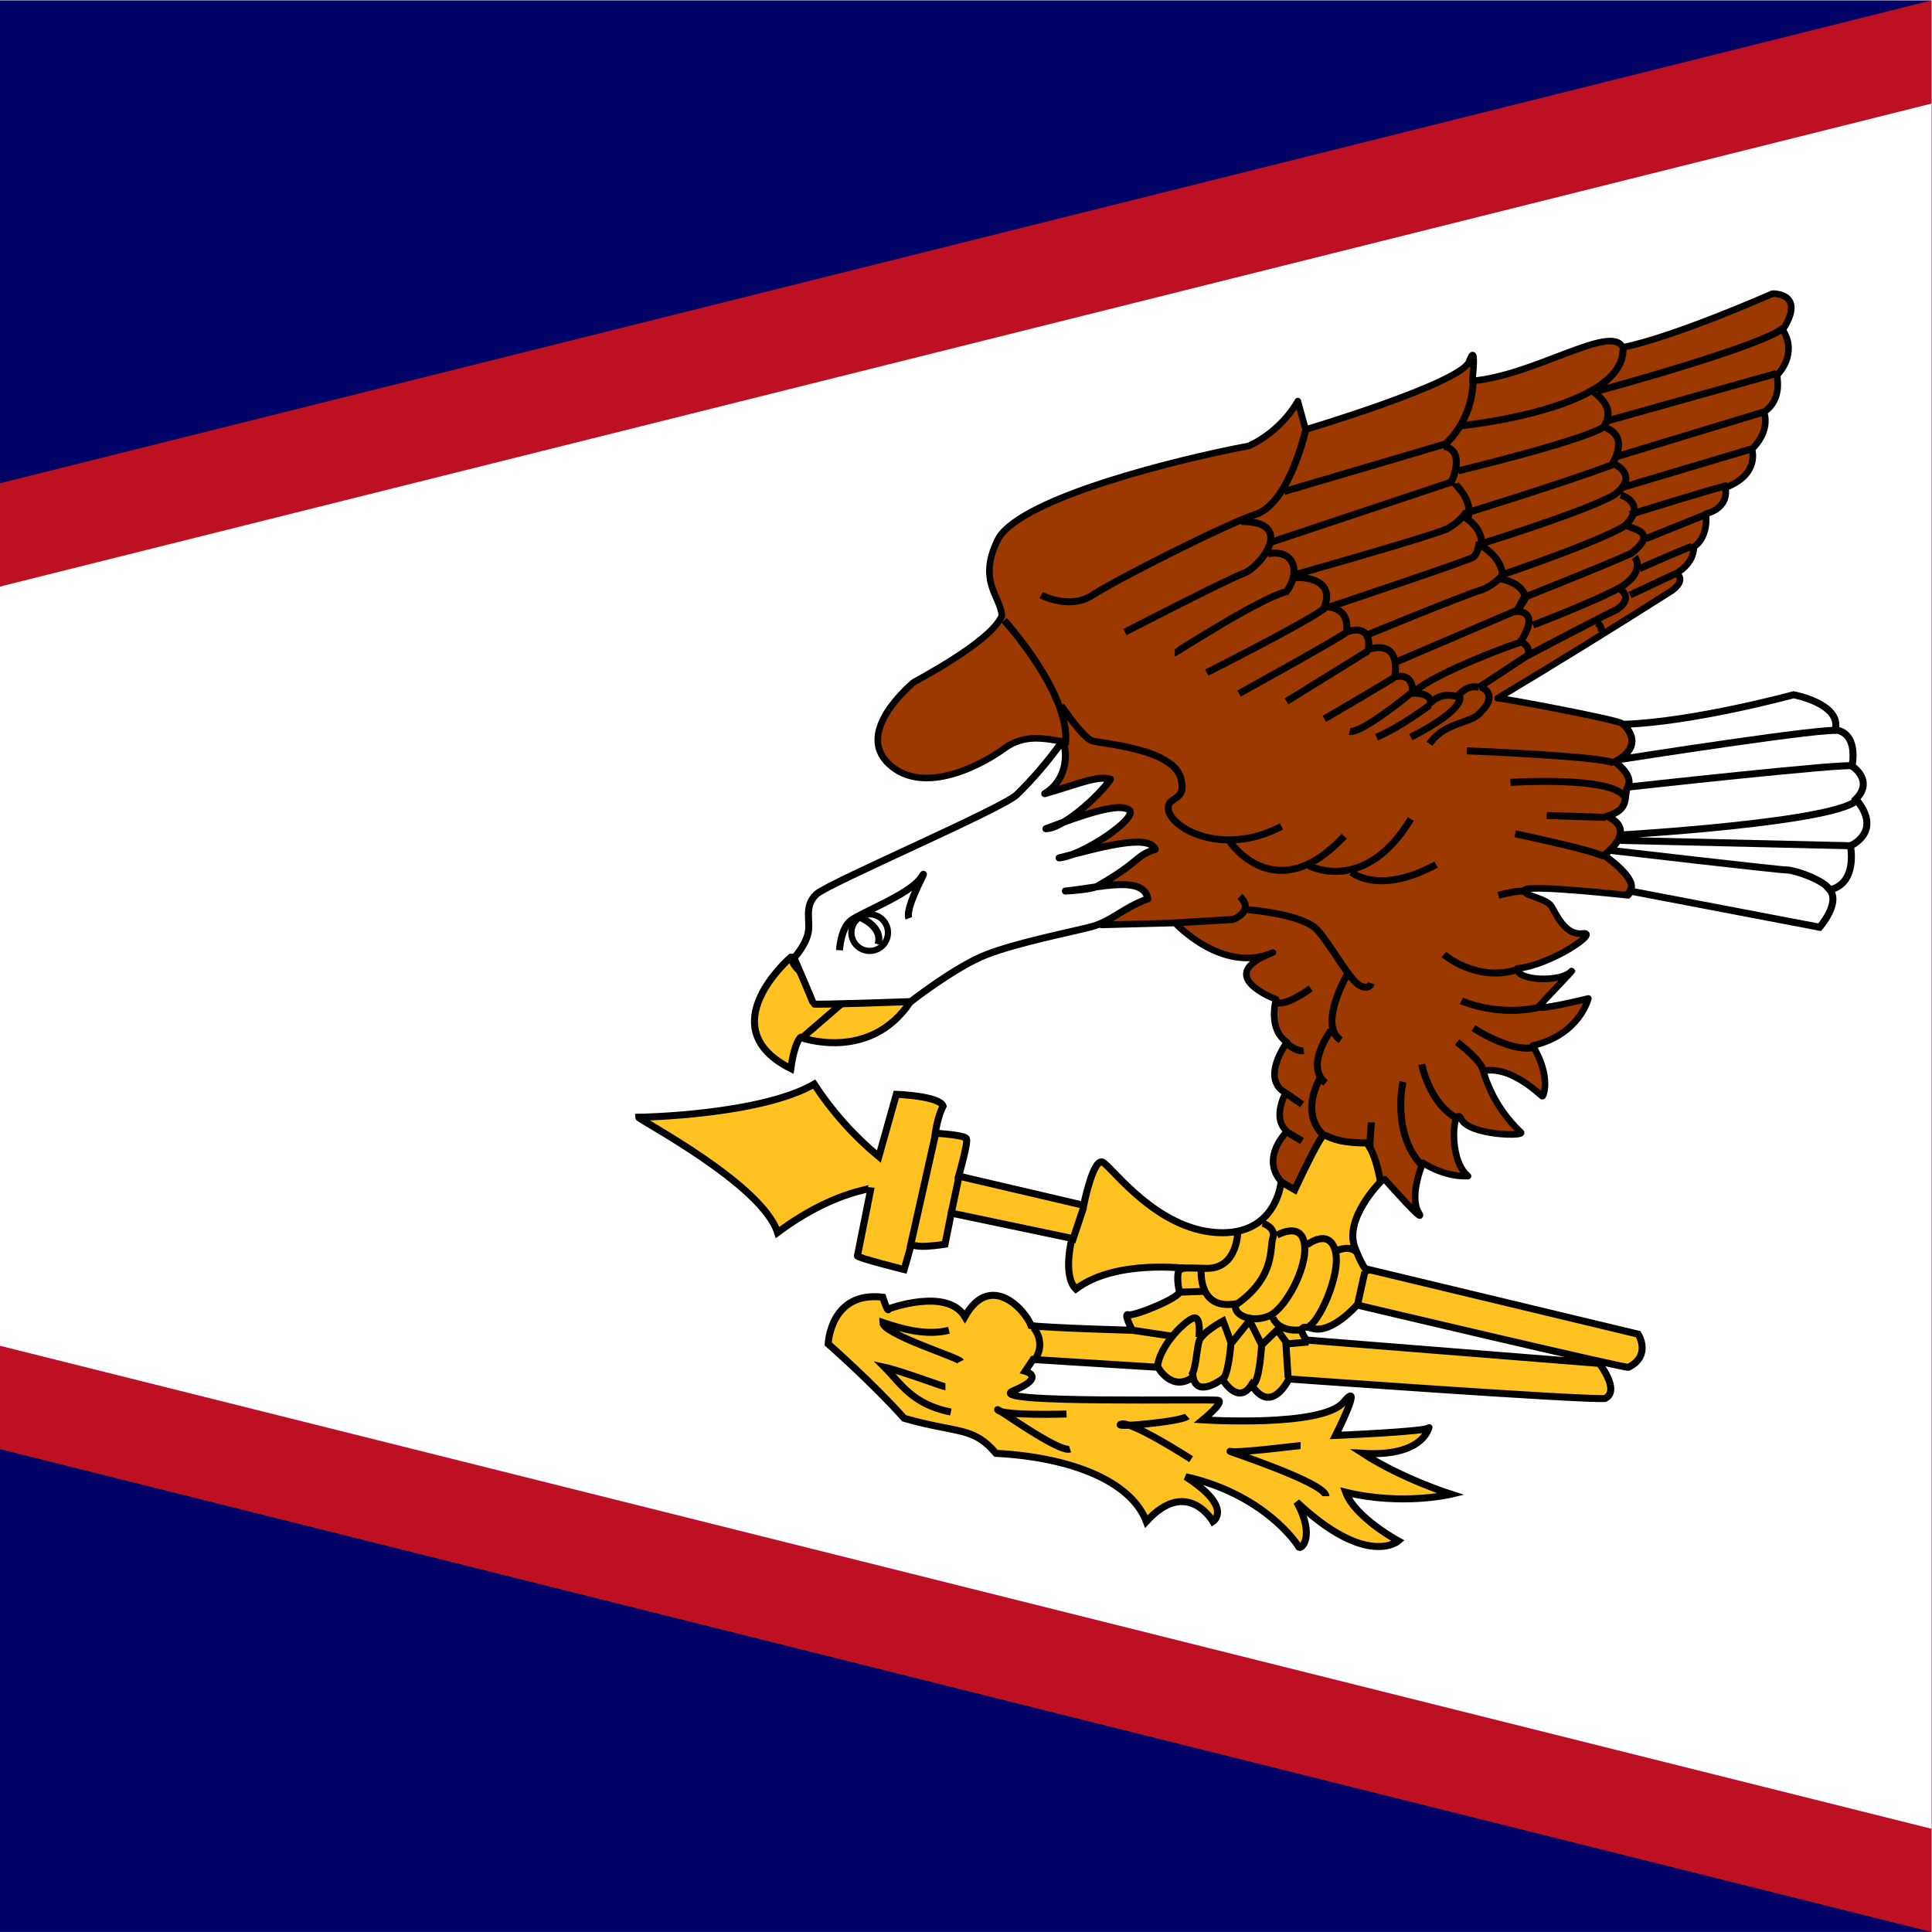
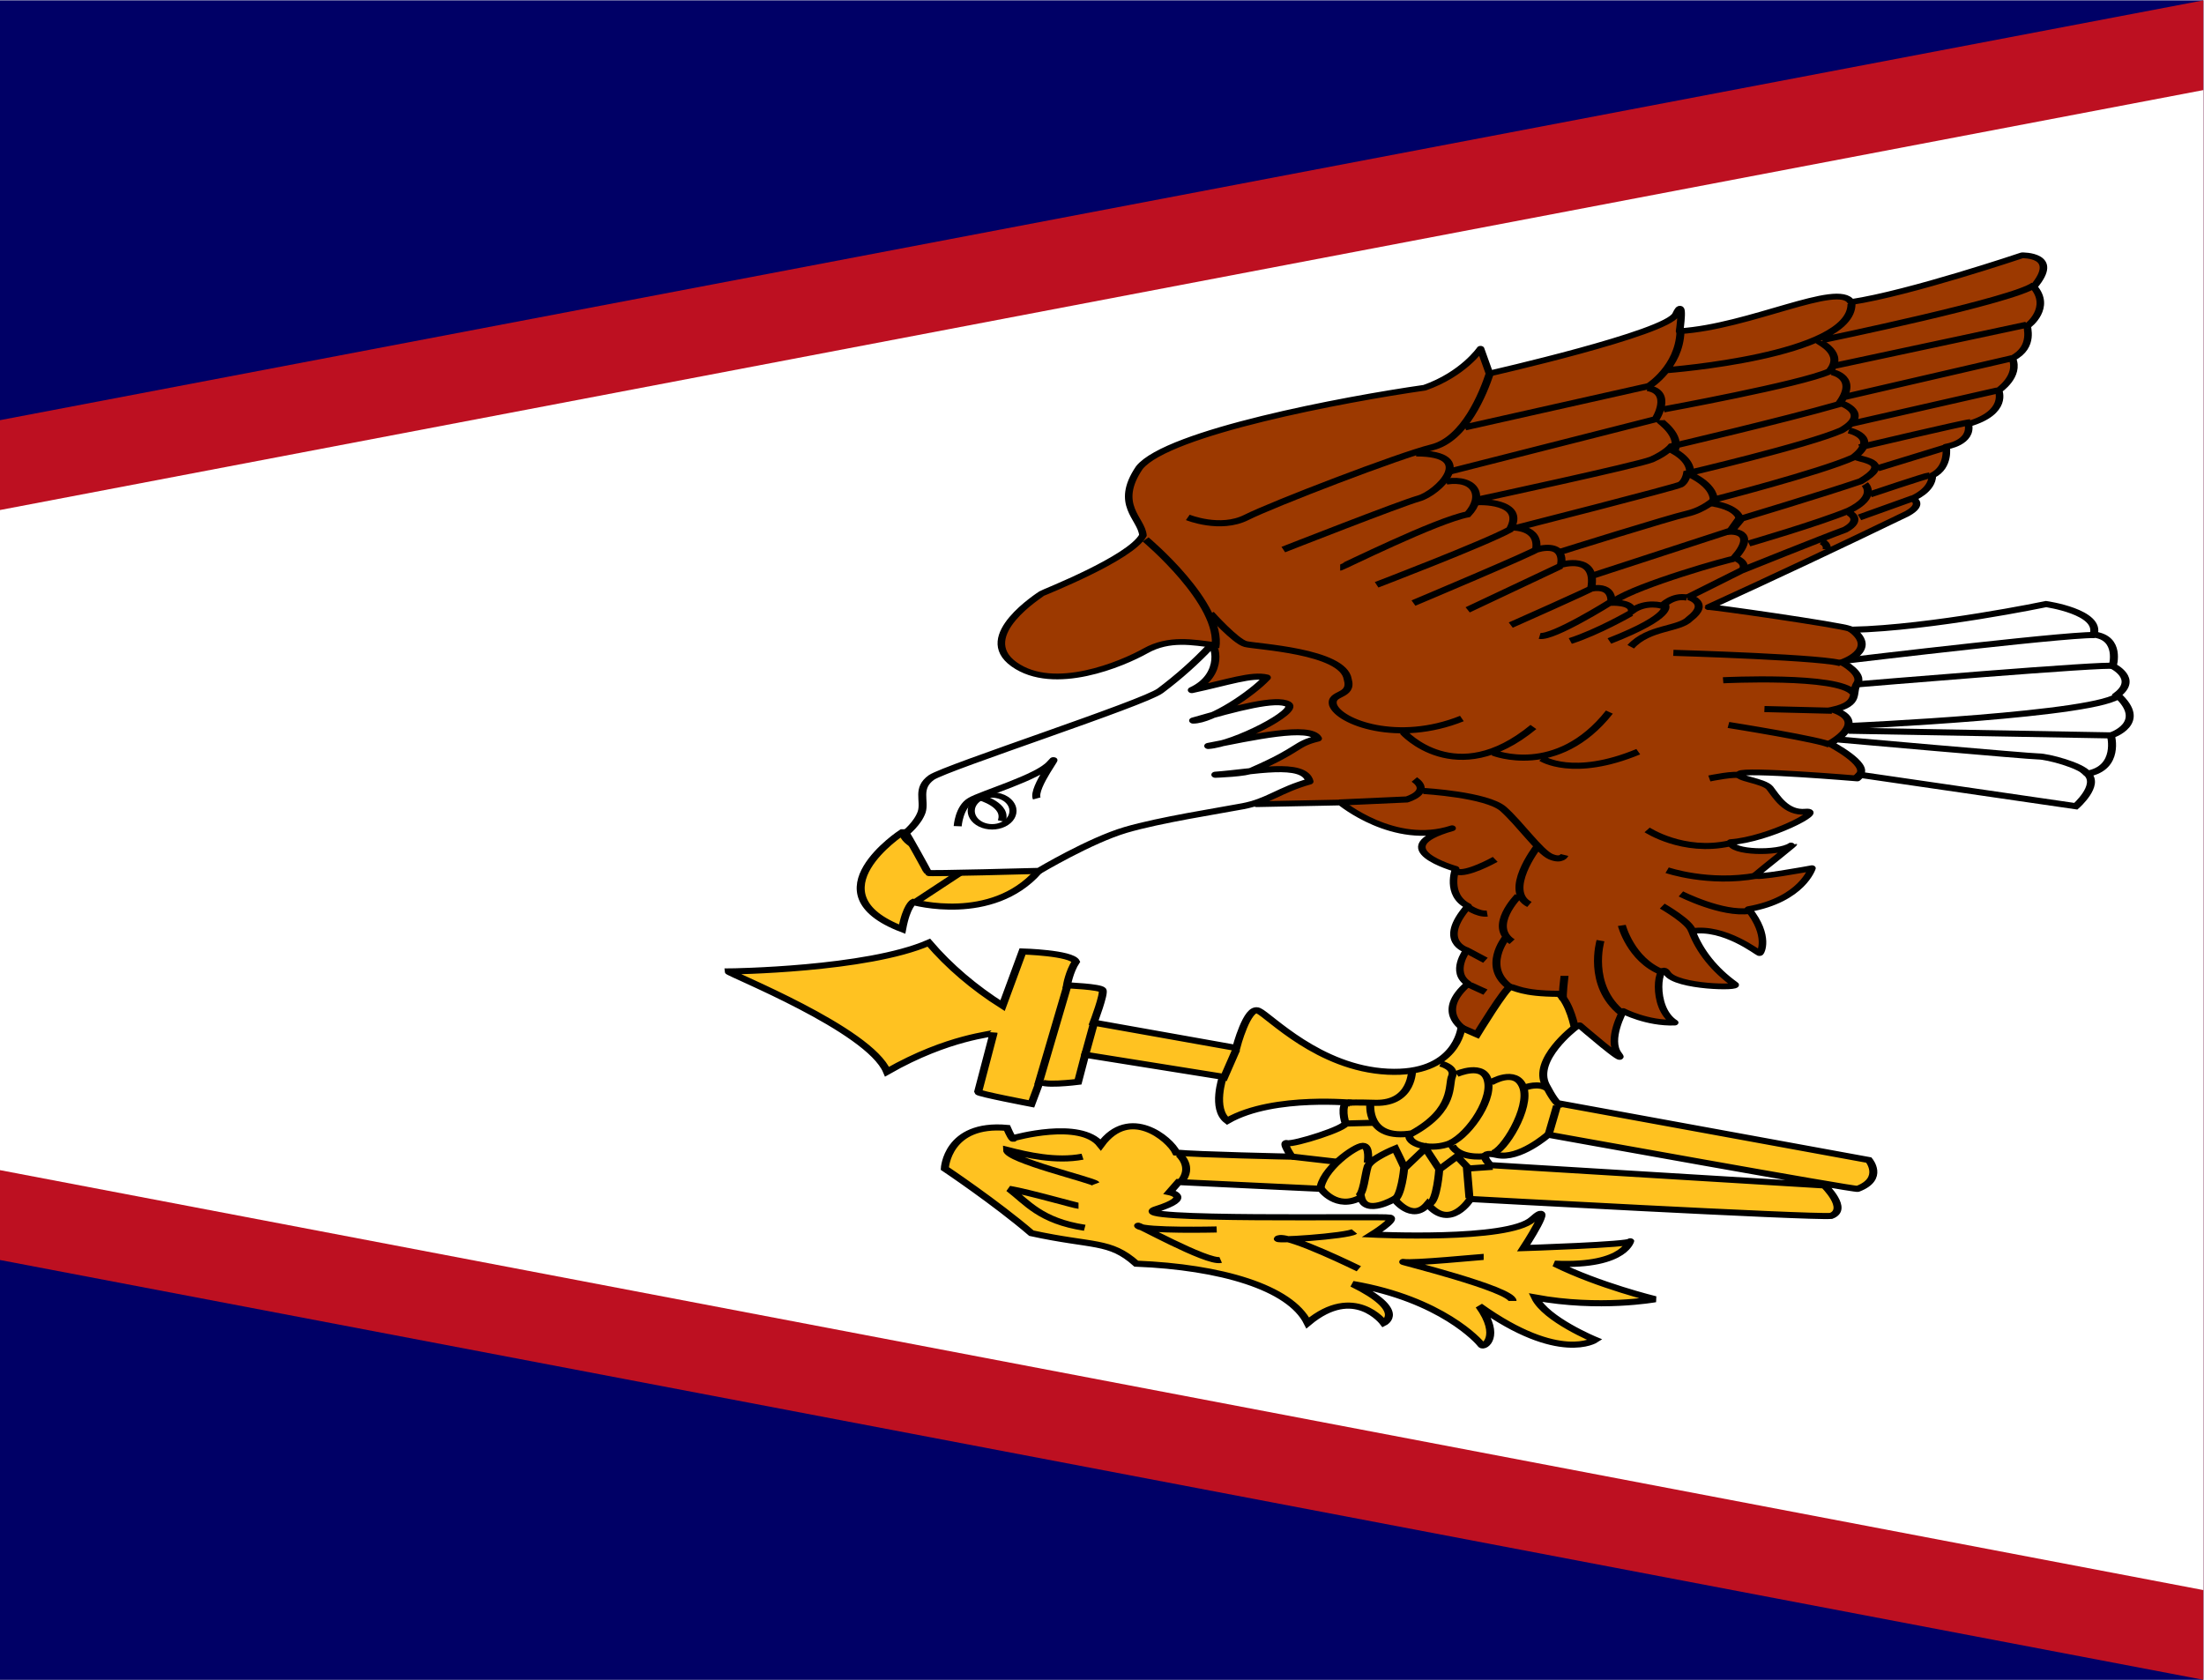
- <svg xmlns="http://www.w3.org/2000/svg" id="flag-icon-css-as" viewBox="0 0 512 512">
+ <svg xmlns="http://www.w3.org/2000/svg" id="flag-icon-css-as" viewBox="0 0 512 512" preserveAspectRatio="none" width="223px" height="170px">
  <defs>
    <clipPath id="as-a">
      <path fill="gray" d="M496 16h496.1v496h-496z" />
    </clipPath>
  </defs>
  <g clip-path="url(#as-a)" transform="translate(-512 -16.4) scale(1.032)">
    <path fill="#006" d="M0 16h992.1v496H0z" />
    <path fill="#bd1021" fill-rule="evenodd" d="M0 264l992.1 248V16L0 264z" />
    <path fill="#fff" fill-rule="evenodd" d="M992.1 42.5v443L106.3 264 992.1 42.5z" />
    <g stroke="#000">
      <path fill="#9c3900" fill-rule="evenodd" stroke-linejoin="round" stroke-width="1.7" d="M825.5 319.6s-6.2-5 1.1-13.2c-4-3.4-.3-9.9-.3-9.9s-6.7-2.5.3-13c-5-3.3-2.8-11-2.8-11s-16.6-6.1-.8-12c-13 5.6-25.1-7.6-25.1-7.6l-18.9.5c-3.2-15.6-28-2-9.5-47-4.8-.8-10.2-2.2-15.5 1.7s-20.6 12.4-29.6 4 6-20.6 6.2-20.9c.3-.3 20-10.4 22.8-17.2-.3-5-6.5-9-.8-20 6.4-10.4 46.1-20.2 64.2-23.6 8.7-4 12.6-11.5 12.6-11.5l2 7.3s40-11.9 42-17.5.8 5 .8 5c15.8-1.3 35.8-14.8 38.6-8.6 13.2-2.6 38.5-13.8 38.5-13.8s8.8-.3 2.6 9.3c4 6.1-1.2 11.5-1.4 11.5-.3 0 1.7 6.2-3.4 9.6 1.7 5.3-3.1 9.5-3.1 9.5s2.2 6.5-6.8 9.9c.9 5.6-5 6.7-5 6.7s.8 6-3.1 8.5c0 4.5-4.5 6.8-4.5 6.8s2.8 1.6-1.2 4.5a2029 2029 0 01-44.7 27.6c0-.3 29.8 5.3 31.8 6.4s24.5 16 24.5 16l-22.8 28.2s-25.4-2.8-26.5-1.4 5.4 2 6.8 4.2c1.4 2.3 3.6 7.6 8.1 7 4.5-.5-8.4 8.2-16.9 9 0 3.2 10.7 3.5 13.6 1 2.8-2.6-6.8 7.3-8 8.7s12.7-2 12.7-2-2.2 9.3-14.3 12.1c4.8 7.9 2.8 13 2.5 13s-7.9-8-15.2-6.5a35 35 0 009.6 15.7c1.7 1.2-13.2.9-15.2-3.3s-3.7 10.1 1.7 14.6c-6.2.3-11.6-3.4-11.6-3.4s-3.6 8.5-1.1 12.7c2.5 4.2-8.7-8.5-8.7-8.5l-21.4 9-4.8-8.1z" />
      <path fill="#ffc221" fill-rule="evenodd" stroke-width="1.8" d="M660.1 302.8c.5 0 31.1-.5 45.1-8.5a83.6 83.6 0 0016.6 18.6l4.5-16s11 .4 12 3c-1.5 3-2 7-2 7s7.5.4 8 1.4-2 9.6-2 9.6l32.1 7.5s2.5-12.6 5-11c2.5 1.5 13.6 17 29.1 18s16.6-13 16.6-13l3.5 2s6.5-14 7.5-14 2.5 2 11 2c2.5 3 3.5 10 3.5 10s-9.5 9.5-6.5 17 3.5 5.5 3.5 5.5l69.2 16.6s3.5 5.5-2.5 8.5c0 .5-69.7-16-69.7-16s-6.5 7.5-11.5 6-1.5 3-1.5 3l75.2 6s5.5 7 1.5 9c-5 .5-81.2-5-81.2-5s-4.5 9.5-9.6 1.5C814 377 810 370 810 370s-6.5 5-7.5-.5c-5.5 4-9-2.5-9-2.5l-32.1-2-2 3s5.5 1.5-3 5 51.1 2 52.6 2.5-4 5-4 5 30.6 2 36.1-4.5-2 8.5-2 8.5 24-1 24-2-.4 7.6-17 6.6c10 6.5 22.6 10.5 22.6 10.5s-12.5 3-27-.5c2.4 6.5 13.5 12.5 13.5 12.5s-8 7-26.1-10c5 9 1 12.5.5 11.5s-9-13.5-29-18c12.4 8 7 11.5 7 11.5s-6.6-11.5-17.1 0c-4-10.5-19.6-16.5-38.6-17.5-6-7-9.6-5-23.6-9-8-9-19.5-19.1-19.5-19.1s.5-13.6 14-12c1.5 4.5 1.5 3 1.5 3s15-5.6 19.6 2c6.5-11.6 15.5-1.8 17 2.3 4.3.6 26 1.2 26 1.2s-2.4-4.5-1-4 13.6-4.5 13.1-6c-.5-1.6-1-6.6 1-6 2 .4-17-2.6-27.6 5.4-3.5-3.5-1-13-1-13l-31-6.5-1.6 8s-9 1.5-8.5-.5l-2 7s-12-3-12-3.5l3.5-17.5c0 .5-10 1-24 11.5-4-12.5-35.7-29-35.7-29.6z" />
      <path fill="none" stroke-width="1.8" d="M736.3 307.4l-6.5 29m12.5-18l-2 9.5m34.1-2l-3 9m58.7 52.2c-.5 0-16 2-18 1.5s24.5 8 24.5 11.5m-34.6-9.5s-15.5-10-18-9 15.5-.6 17-2m-31-.6s-16.1.5-17.6-1 15.5 11 18.5 10m-32-16c-.6 0-11.1-4-15.6-5 4 4 7 9.5 17 11.5m2.5-13c-.5-1-20-7-20-10 4.5 1.5 11 3.5 17 2m106.8-15l-2 9" />
      <path fill="#ffc221" fill-rule="evenodd" stroke-width="1.8" d="M699.2 261.7s-21 18 0 28.6c1-7 2.5-8 2.5-8s17.6 6.5 28.1-9c-4.5-6.6-12.5-4-12.5-4s-16.6 0-18-7.6z" />
      <path fill="none" stroke-width="1.8" d="M716.8 269.7l-14.6 12.6m59.3 74.5s3.4 3.7.4 8.2m70.2-4.5l-5.5.5m-39.6-3.5l10 1.5m17-27.3s.2 10.1-8.2 9.9c-8.5-.3-5.7.2-5.7.2" />
      <path fill="none" stroke-width="1.8" d="M820.4 330s3.4 1.1 2.6 3.7c-.9 2.5.8 9.8-9 16.9-10.5 2.2-9.4-8.8-9.4-8.8" />
      <path fill="none" stroke-width="1.8" d="M824 333.1s6.3-3.7 7.1 2.3c.9 5.9-5 16.9-9.3 18.5-4.2 1.7-9-.2-8.4-3m18.3-15.3s5.6-4.5 7.3 1.4c1.7 6-4.5 19.2-7 19.5m7.6-19.5s2.8-1.4 4.8.3m-13.8 20c-1.2.3-6 .6-7.6-3m-17.8-6.8l-5.9.2m27.6 22l-.6-9.3-2.2-3-4 3.9s-.5 9.3-2.2 10.1M820 361l-3-6-4.8 6s-.6 8.4-2.3 9.3m2.3-9.6c0-.3-2-5.6-2-5.6s-5.6 3-6.2 5.3c-.6 2.3-.9 8.4-2.3 9m2.3-10.1s.6-5-1.1-5-9.3 7-9.6 13.1" />
      <path fill="#fff" fill-rule="evenodd" stroke-linejoin="round" stroke-width="1.8" d="M700 261.9s2.7-2.8 3.6-6.2c.8-3.4-1.2-7 2.2-10.2 3.4-3 47.9-22 51.5-25.6a102 102 0 0011.3-13.2c.9-1.7 3.4 8.4-4.2 13 8.2-2.3 13.5-4.8 16.9-3.7-3.4 4.8-12.4 12.7-16.6 12.7 9.8-3.7 18.8-6.8 21.4-4.8 2.5 2-12.1 11.8-18 12.3 9.8-2.5 23-6.4 24.7-2.2-5.3 1.7-3.6 3-14.6 9.3-1.4 1.1-8.5 1.4-8.5 1.4 8.5-.8 20-4.2 21.2 2-6.8 2.5-9.3 5.9-15 7.3-5.6 1.4-18.6 4-26.4 7-8 3.1-19.5 12.1-19.5 12.1s-25 .9-25 .6-4.8-11.5-5-11.8z" />
      <path fill="none" stroke-width="1.8" d="M711.7 259.9s.3-5.6 2.9-7.6c2.5-2 15.2-6.8 18-11 2.8-4.2-4.2 7.3-3.1 10.4m-12.7-.3s6.2 2.3 4.8 7" />
      <path fill="none" stroke-width="1.6" d="M724.1 254.7a4.7 4.7 0 11-9.3 0 4.7 4.7 0 019.3 0z" />
      <path fill="#fff" fill-rule="evenodd" stroke-width="1.8" d="M914.7 244.7l48.7 9.3s5.4-6.2 2.6-9.6c7.3-1.7 5.3-11.3 5.3-11.3s8.5-3.6 1.4-12c4.8-4.8-1-8.5-1-8.5s1.9-8.4-4.3-9.3c1.7-6.7-10.7-9-10.7-9s-25.6 7-43.7 7.6c6 6-2.2 9.6-2.2 9.6s4.8 3.4 3.4 6.2c-1.4 2.8.8 5.9-5.4 7.8 8.2 3.7-.8 10-.8 10s9 6.1 6.7 9.2z" />
      <path fill="none" stroke-width="1.8" d="M910 234.3s43 5 45 5 9.6 2.6 11 5.1m-53.8-12.7l60 1.4m-59.7-2.8s56.9-3.3 60.8-9.3m-59.1-3s57.1-6.3 57.7-5.4m-59.7-1.7s55.5-8.7 56-7.3M754 175.2s17.4 19.1 15.7 32" />
      <path fill="none" stroke-width="1.8" d="M768.6 197.1s5.6 8.2 7.9 9 22 2 23 10.4c1.2 5.4-4.1 3.7-3.3 7.6 1.4 5.1 14.6 11.6 29 4m-13.2 4s11.8 17.4 29.3-1.5m-9 7.6s14.3 7.6 26.1-12m-15.2 13.7s7 6 21.7-2m20.3-7.9s21.6 4.5 23 6m-14.9-10.7l15.2.5m-24.5-9s26-1.7 29.3 3.7m-40.5-11.8s36.3 1.4 38 3.3m-29.9 33.8s6.2-1.7 7-.8m-21 16s8.1 7 18.5 4m-14 7.9s9.3 4.2 20.2 1.6m-17.1 5.4s9.3 6.2 15.5 5m-19.7-1.4s6.4 4.8 6.7 7.4m-15.8-1.7s2 10.1 9 13.8m-13.8-9.3s-3 13.2 4.8 21.4m-12.9-11c0 .3-.6 6.2-.3 6.8m-50.4-58l15.2-.9s5.7-2.2 1.7-5.9m2 3.4c.3 0 14.3 1.1 18 5.3 3.7 4.3 8.2 12.7 10.7 14.1 2.5 1.4 3.1-.5 3.1-.5m-6.2-2.3s-7.6 13-1.7 16.9m-2.5-2.5s-6.8 9-1.4 13.5m-1.4-1.2s-5.4 8.8 1 14.7m-3.4-37.8c-.4.3-6.5 4.7-8.7 3.6m2.2 10.2s2.5 2.5 4.7 2.2m-4.4 11l4 2.8m-3.5 7.3l3.5 2.1m-67-140.2s7.3 3.9 13.2 0 34.4-18.3 41.8-20.7c7.4-2.4 11.5-16 13-21.9m-5.6 16l41.4-12.2s6.8-5.6 7.1-16m-3 11.3s41.5-4.1 41.5-19.5m-6.5 10.6s43.5-11.8 47.7-16.3" />
      <path fill="none" stroke-width="1.8" d="M785 178.2s26.4-13.6 30.5-15.1c4.2-1.5 13.6-13.3-.6-13.3" />
      <path fill="none" stroke-width="1.8" d="M797.8 183.5c.3 0 21.6-13.9 28.7-15.7 3.8-5.3 1.8-11-4.8-9.7" />
      <path fill="none" stroke-width="1.8" d="M828.3 164.3c.5-.3 11.5-.6 7.7 8-5.7 4.1-30 16.3-30 16.3m16.6-33.5l46.2-15.4s3.9-8-1.8-9.2m38.5-13.9c0 .3 6 3.6 2.4 9-6.5 3.8-37.3 11.2-37.3 11.2m81.7-25L908.8 124m40.2-2.3l-37.9 11.5m34.7-2l-33.5 10m27.3-.6c-1 0-24.9 7.4-24.9 7.4m19.5 0l-15.4 6.2m11.6 2.1c-.6 0-13.3 5.6-13.3 5.6m9.5 1.2l-11.9 5.6m-8.6 7.1s1.5.6 1.2 2.4m-31.1 14s5 1.7.3 6.4c-2.4 3.3-9.2 2.4-13.3 8.3m45.3-81.1s6.2 1.5 1.5 9.5c-12.5 4.7-37.6 12.4-37.6 12.4s-1.2 2-4.5 3.9c-3.2 1.7-39 11.8-39 11.8m81.7-28.4s6.8 3 0 8c-7.7 4.4-34.7 12.7-34.7 12.7s-.3 2.4-1.5 3.3c-1.1.8-36.7 12.7-36.7 12.7" />
      <path fill="none" stroke-width="1.8" d="M912.3 143s7.1 2 1 8c-7.5 4.4-31.2 12.4-31.2 12.4s-2.3 3-6.2 4.2c-3.8 1.1-28.4 11.2-28.4 11.2m66.6-27.8c2 .9 7.7 1.7.9 7-8 3.6-27.5 11.3-27.5 11.3l-1.8 3.3-31.1 13.3m61.3-27s3 3.6-3.6 7.8c-7 3.8-22.5 9.7-22.5 9.7m22.5-9.1s3.3 2-.8 5c-4.8 2.3-23.4 12.1-23.4 12.1l-12.2 8" />
      <path fill="none" stroke-width="1.8" d="M869.7 140c0 .3 5 4.4 3.3 9.2 4.4 3.3 3.5 6.8 3.5 6.8s6.2 3.5 5.3 8.6c6.3 1.5 6 5 6 5l-2.1 3.3s6.2-.3.9 7.7c3.2 1.7 1.7 3.8 1.7 3.8m-1.7-3.5c-1 0-21.7 7.7-27 12.4" />
      <path fill="none" stroke-width="1.8" d="M836.5 171.7s6.3-.3 5.4 6.5c7-2.4 5.6 4.5 5.6 4.5s8.3-3.3 6.8 7c5.3-1.1 4.5 4.2 4.5 4.2s4.7-.3 4.7 2.4c3.2-3 6.8-1.5 6.8-1.5s2.4-3.3 5.6-2.4M842.2 178c0 .6-27.9 16-27.9 16m33.2-11l-21 13m28.1-6.5c0 .3-18.4 11-18.4 11m22.5-6.8s-13 10.7-16 10m20.5-6.7s-7.4 5.6-13.6 8.2m21.3-10.6s2.3 3-12.5 10.6" />
    </g>
  </g>
</svg>
